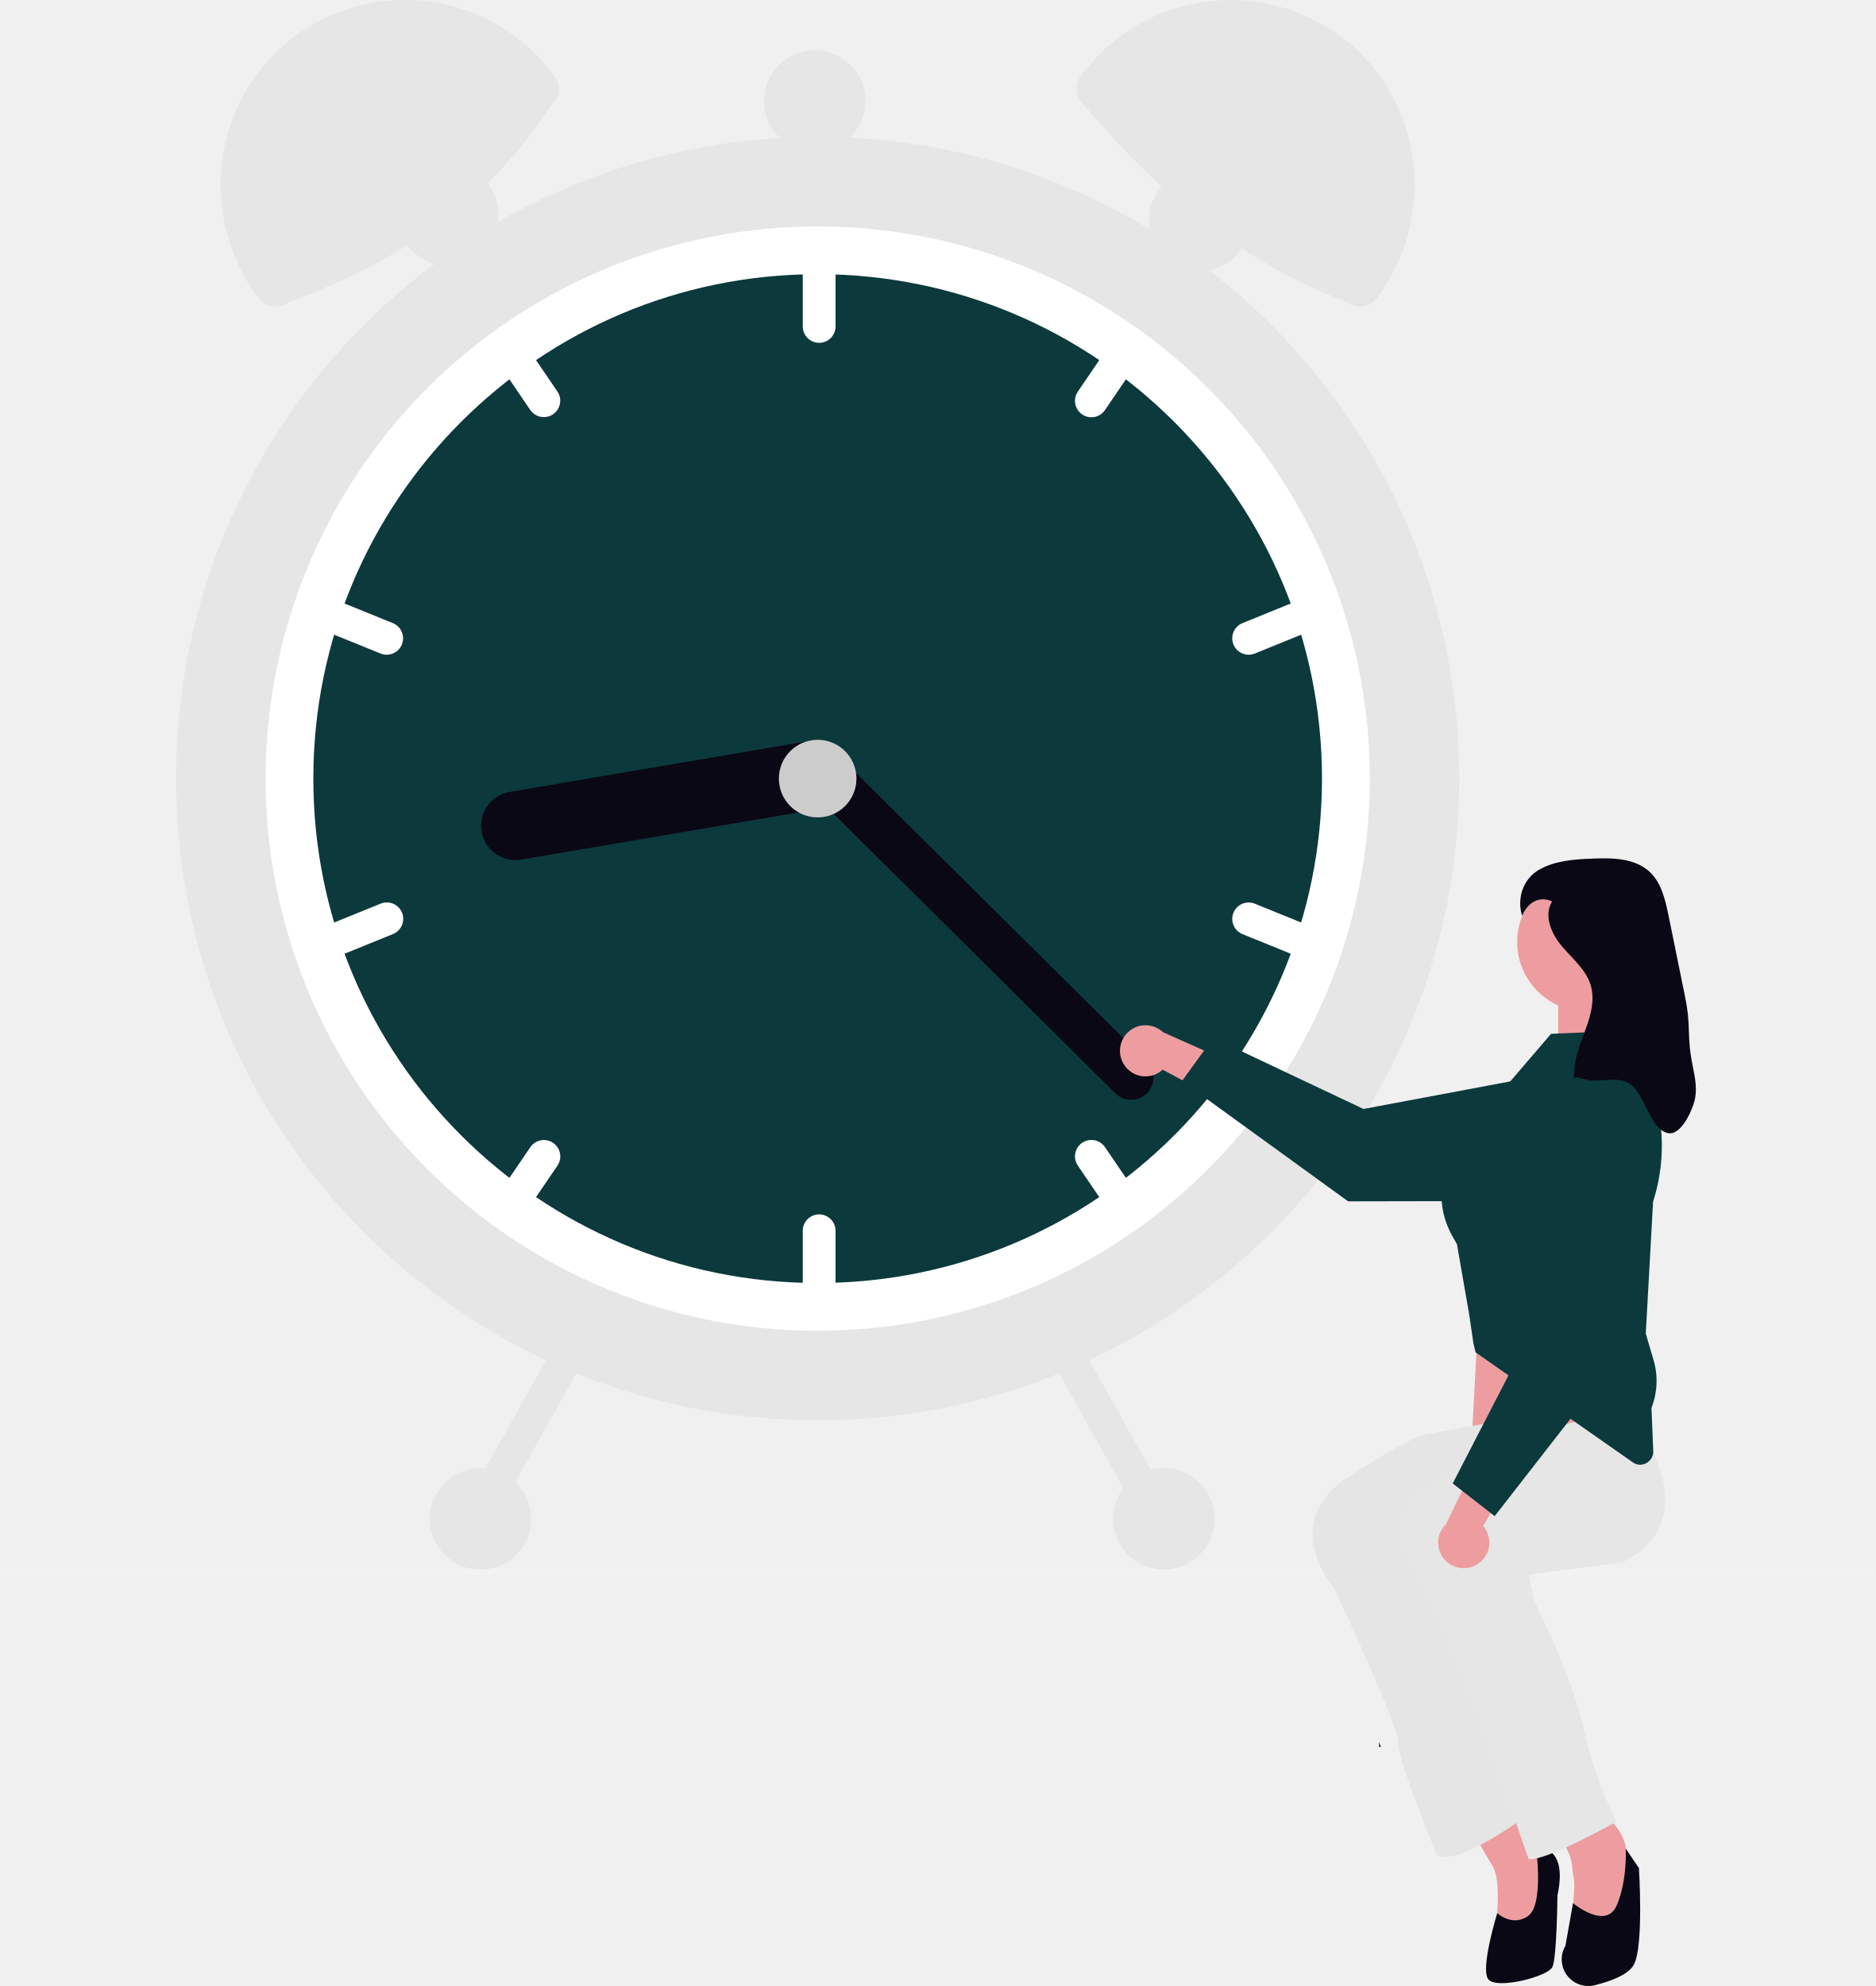
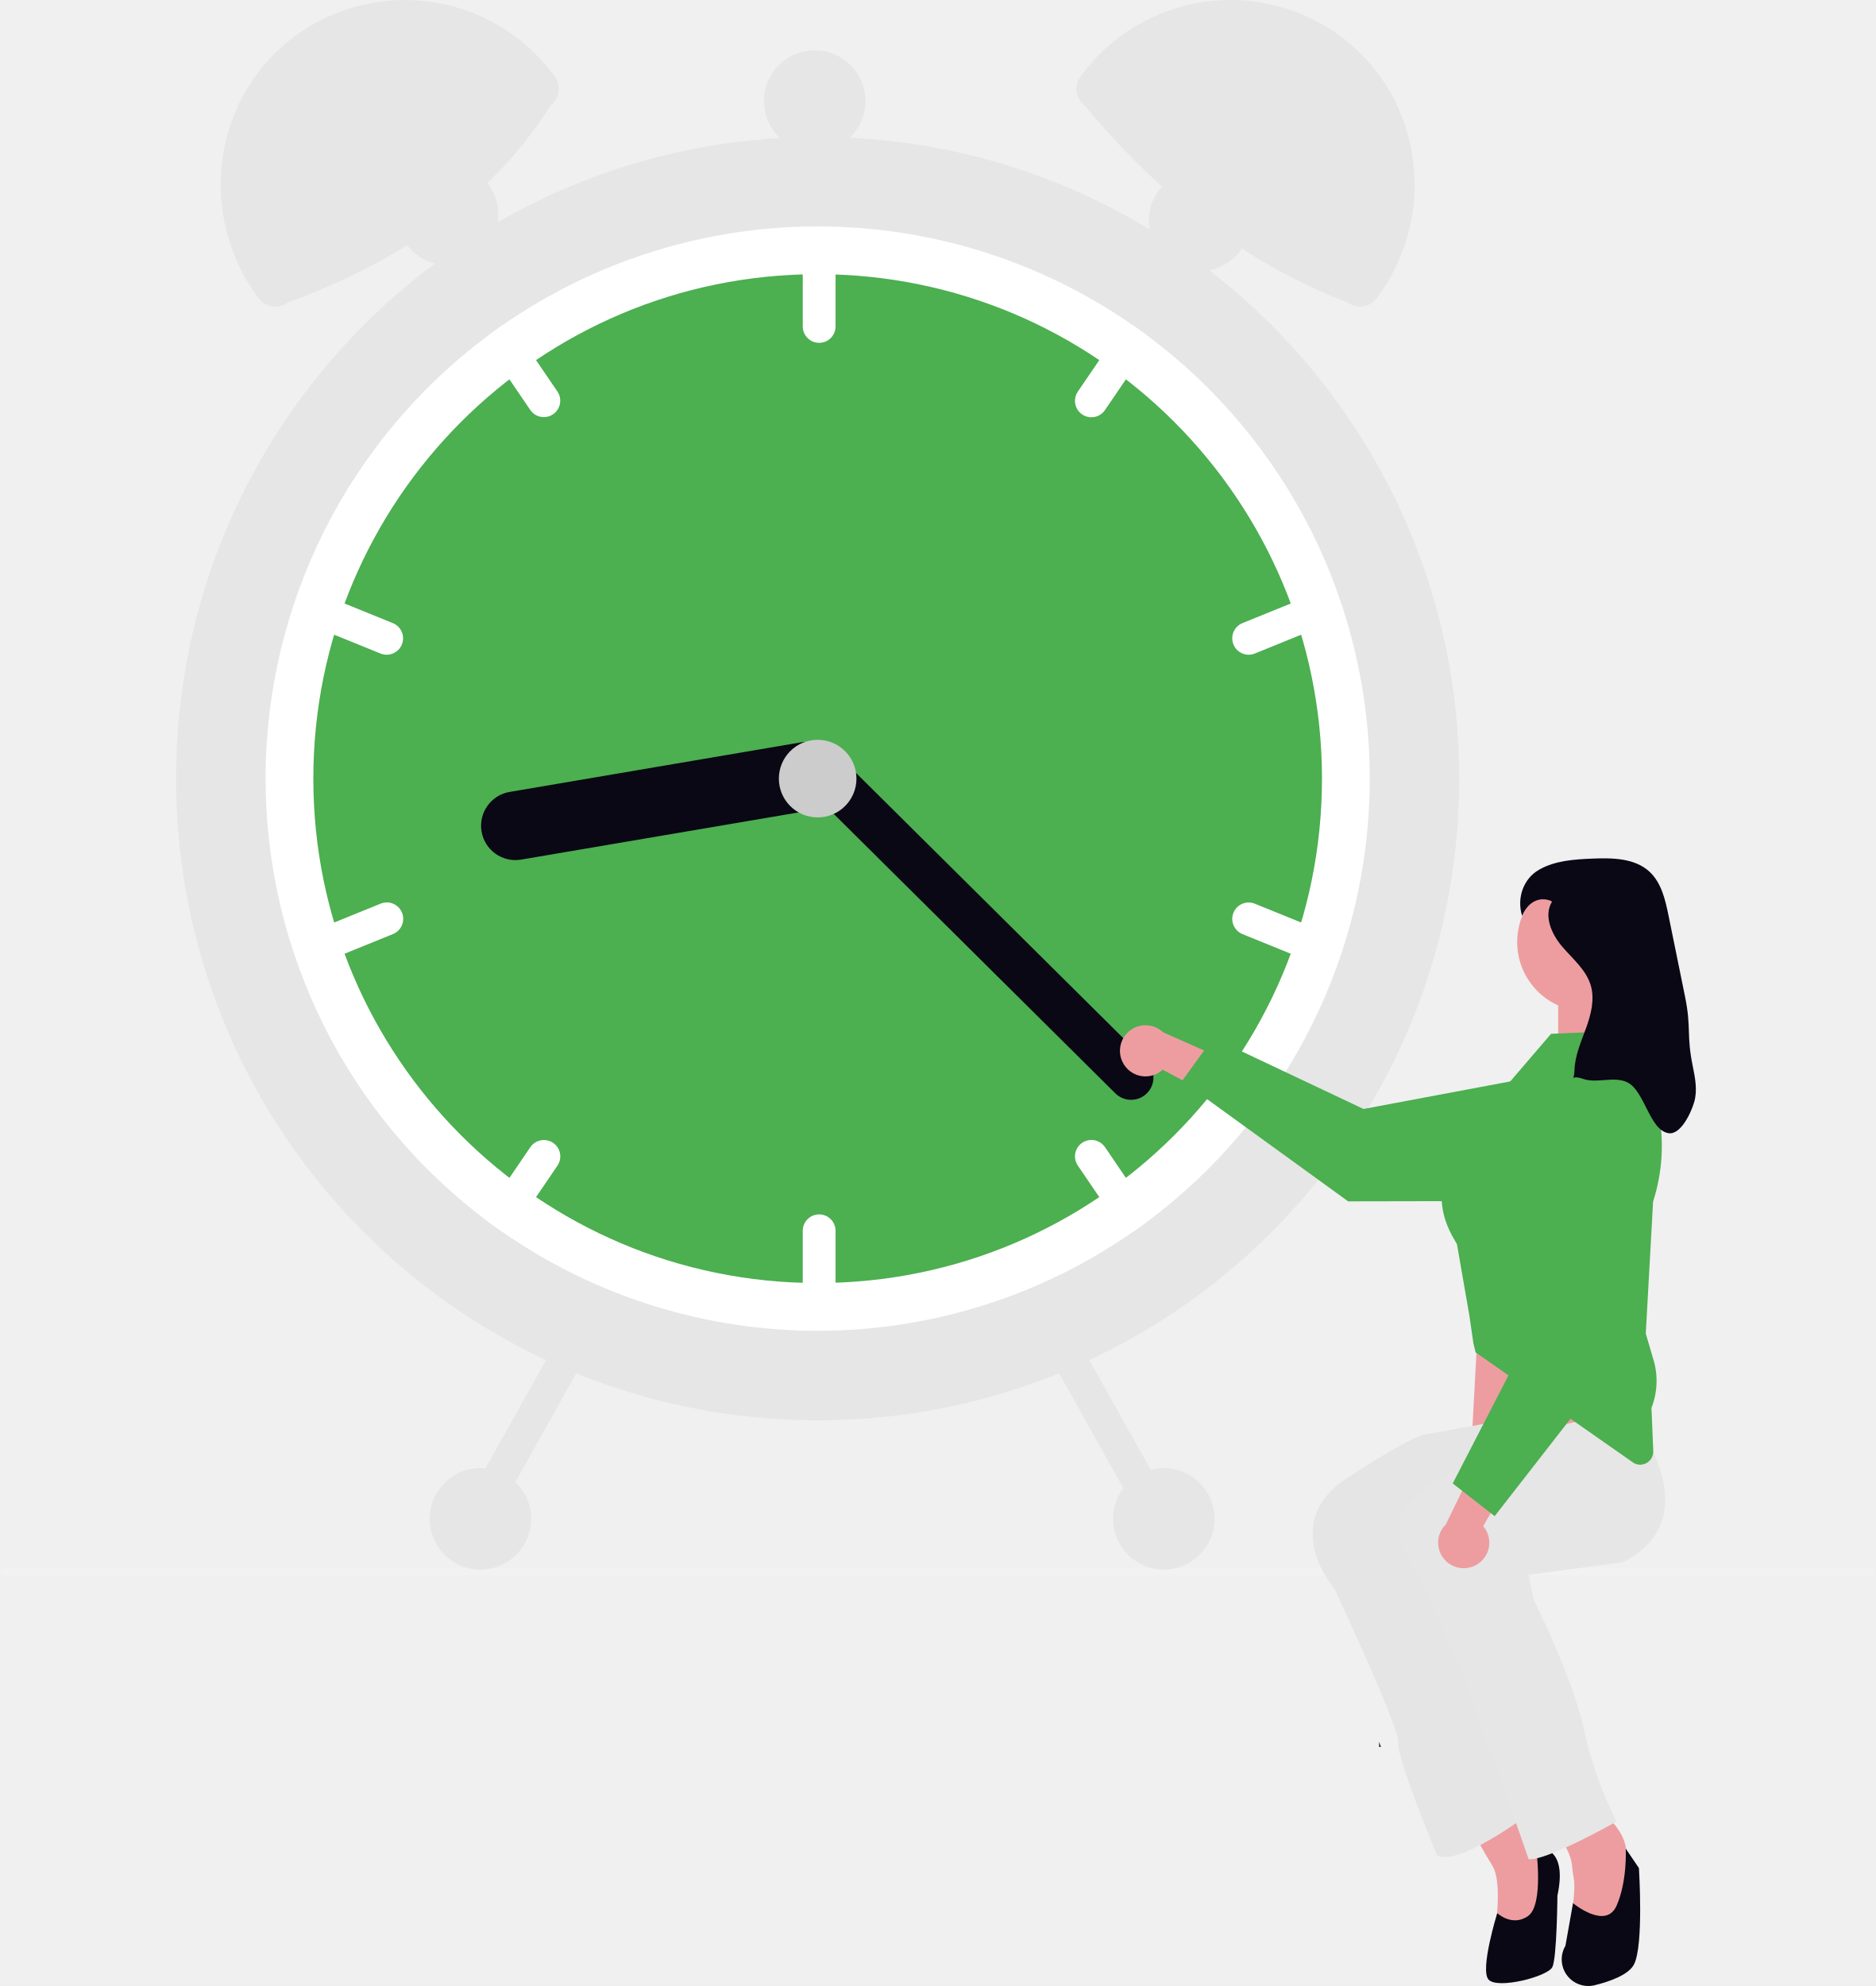
<svg xmlns="http://www.w3.org/2000/svg" width="763.974" height="808.891" viewBox="0 0 763.974 808.891" role="img" artist="Katerina Limpitsouni" source="https://undraw.co/">
  <g transform="translate(-646.001 -224.029)">
    <path d="M1026.138,660.881a1.5,1.5,0,0,1-.393,1.024,1.3,1.3,0,0,1-.953.422H263.51a1.45,1.45,0,0,1,0-2.893h761.282a1.3,1.3,0,0,1,.953.423A1.5,1.5,0,0,1,1026.138,660.881Z" transform="translate(383.836 203.317)" fill="#f2f2f2" />
    <g transform="translate(717.725 224.029)">
      <circle cx="261.371" cy="261.371" r="261.371" transform="translate(0 55.753)" fill="#e6e6e6" />
      <path d="M805.964,434.793A224.589,224.589,0,0,1,715.19,615.334c-1.884,1.41-3.805,2.784-5.738,4.121a224.939,224.939,0,0,1-256.776,0c-1.933-1.337-3.854-2.711-5.738-4.121a224.925,224.925,0,0,1,0-361.081c1.884-1.41,3.805-2.784,5.738-4.121a224.939,224.939,0,0,1,256.776,0c1.933,1.337,3.854,2.711,5.738,4.121a224.589,224.589,0,0,1,90.775,180.541Z" transform="translate(-319.692 -117.669)" fill="#fff" />
-       <circle cx="205.45" cy="205.45" r="205.45" transform="translate(55.921 111.674)" fill="#0C393C" />
+       <circle cx="205.45" cy="205.45" r="205.45" transform="translate(55.921 111.674)" fill="#4caf50" />
      <path d="M542.849,213.892a6.7,6.7,0,0,0-6.686,6.686v29.176a6.686,6.686,0,0,0,13.372,0V220.579a6.7,6.7,0,0,0-6.686-6.686Z" transform="translate(-280.869 -116.807)" fill="#fff" />
      <path d="M656.687,247.116c-1.884-1.41-3.805-2.784-5.738-4.121a6.682,6.682,0,0,0-5.957,2.905l-16.424,24.107a6.685,6.685,0,1,0,11.051,7.525l16.424-24.107A6.643,6.643,0,0,0,656.687,247.116Z" transform="translate(-261.189 -110.533)" fill="#fff" />
      <path d="M719.954,337.542a6.678,6.678,0,0,0-8.7-3.671l-27.037,10.978a6.686,6.686,0,0,0,5.033,12.388l27.037-10.978A6.7,6.7,0,0,0,719.954,337.542Z" transform="translate(-249.837 -91.036)" fill="#fff" />
      <path d="M459.043,270.007,442.619,245.9a6.682,6.682,0,0,0-5.957-2.905c-1.933,1.337-3.854,2.711-5.738,4.121a6.643,6.643,0,0,0,.644,6.309l16.424,24.107a6.685,6.685,0,0,0,11.051-7.525Z" transform="translate(-303.678 -110.533)" fill="#fff" />
      <path d="M405.282,344.848,378.246,333.87a6.686,6.686,0,0,0-5.033,12.388l27.037,10.978a6.686,6.686,0,0,0,5.033-12.388Z" transform="translate(-316.914 -91.036)" fill="#fff" />
      <path d="M542.849,540.892a6.7,6.7,0,0,0-6.686,6.686v29.176a6.686,6.686,0,0,0,13.372,0V547.579a6.7,6.7,0,0,0-6.686-6.686Z" transform="translate(-280.869 -46.279)" fill="#fff" />
      <path d="M656.043,543.008,639.619,518.9a6.685,6.685,0,1,0-11.051,7.525l16.424,24.107a6.682,6.682,0,0,0,5.957,2.906c1.933-1.337,3.854-2.711,5.738-4.121a6.643,6.643,0,0,0-.644-6.309Z" transform="translate(-261.189 -51.653)" fill="#fff" />
      <path d="M716.282,447.848,689.246,436.87a6.686,6.686,0,0,0-5.033,12.388l27.037,10.978a6.686,6.686,0,0,0,5.033-12.388Z" transform="translate(-249.837 -68.821)" fill="#fff" />
      <path d="M457.28,517.138a6.686,6.686,0,0,0-9.288,1.763l-16.424,24.107a6.643,6.643,0,0,0-.644,6.309c1.884,1.41,3.805,2.784,5.738,4.121a6.682,6.682,0,0,0,5.957-2.906l16.424-24.107a6.684,6.684,0,0,0-1.763-9.288Z" transform="translate(-303.678 -51.652)" fill="#fff" />
      <path d="M408.954,440.542a6.678,6.678,0,0,0-8.7-3.671l-27.037,10.978a6.686,6.686,0,1,0,5.033,12.388l27.037-10.978a6.7,6.7,0,0,0,3.671-8.716Z" transform="translate(-316.914 -68.821)" fill="#fff" />
      <path d="M574.775,394.228a14,14,0,0,1-11.438,16.127L444.689,430.536A13.98,13.98,0,0,1,440,402.972L558.648,382.79a14,14,0,0,1,16.127,11.438Z" transform="translate(-304.12 -80.421)" fill="#090814" />
      <path d="M676.944,525.534a9.128,9.128,0,0,1-12.894.051L536.327,398.863a9.118,9.118,0,0,1,12.843-12.945L676.894,512.639a9.127,9.127,0,0,1,.051,12.894Z" transform="translate(-281.415 -80.274)" fill="#090814" />
      <circle cx="15.804" cy="15.804" r="15.804" transform="translate(245.567 301.32)" fill="#ccc" />
      <path d="M475.451,177.115c-24.259,38.139-61.272,63.45-106.919,80.077a8.581,8.581,0,0,1-12.013-1.724h0c-24.795-33.106-19.2-80.421,13.528-105.718A75.455,75.455,0,0,1,476.49,164.187l.686.916a8.581,8.581,0,0,1-1.724,12.013Z" transform="translate(-322.936 -134.031)" fill="#e6e6e6" />
      <path d="M630.278,164.187A75.456,75.456,0,0,1,736.72,149.75c32.724,25.3,38.323,72.612,13.528,105.718h0a8.581,8.581,0,0,1-12.013,1.724c-42.375-16.224-77.126-44.3-106.919-80.077a8.581,8.581,0,0,1-1.724-12.013Z" transform="translate(-261.088 -134.031)" fill="#e6e6e6" />
      <path d="M621.712,581.311a6.7,6.7,0,0,0-2.57,9.1l38.588,68.957a6.686,6.686,0,0,0,11.669-6.53l-38.588-68.957A6.7,6.7,0,0,0,621.712,581.311Z" transform="translate(-263.155 -37.745)" fill="#e6e6e6" />
      <path d="M460.731,583.882l-38.588,68.957a6.686,6.686,0,1,0,11.67,6.53L472.4,590.412a6.686,6.686,0,1,0-11.67-6.53Z" transform="translate(-305.645 -37.745)" fill="#e6e6e6" />
      <circle cx="20.667" cy="20.667" r="20.667" transform="translate(381.724 597.946)" fill="#e6e6e6" />
      <circle cx="20.667" cy="20.667" r="20.667" transform="translate(396.312 69.125)" fill="#e6e6e6" />
      <circle cx="20.667" cy="20.667" r="20.667" transform="translate(239.489 20.498)" fill="#e6e6e6" />
      <circle cx="20.667" cy="20.667" r="20.667" transform="translate(89.96 66.694)" fill="#e6e6e6" />
      <circle cx="20.667" cy="20.667" r="20.667" transform="translate(103.333 597.946)" fill="#e6e6e6" />
    </g>
    <path d="M458.7,593.34l.817,2.066H458.7Z" transform="translate(749.086 340.151)" fill="#2f2e41" />
    <g transform="translate(1102.232 573.625)">
      <rect width="22.667" height="44" transform="translate(178.539 53.775)" fill="#ed9da0" />
      <path d="M232.455,271.139A28.339,28.339,0,1,0,260.795,242.8,28.339,28.339,0,0,0,232.455,271.139Z" transform="translate(-70.615 -237.048)" fill="#ed9da0" />
      <path d="M.391,0H55.858V61.19L-2.516,53.952Z" transform="translate(145.595 187.566)" fill="#ed9da0" />
      <path d="M716.6,535.9s2.358,4.727,5.588,10.4c1.263,2.235,2.671,4.638,4.113,6.951,5.107,8.17,0,34.2,0,34.2l11.176,1.531,11.176-5.588,2.045-18.887V550.7l-12.741-14.249-5.588-6.169Z" transform="translate(-574.603 -143.004)" fill="#ed9da0" />
      <path d="M723.527,457.52s27.057,57.679,26.029,62.786,15.825,45.944,15.825,45.944c3.844,1.81,10.908-.793,17.569-4.247a137.766,137.766,0,0,0,14.529-8.941l.983-.693.592-.425L754.641,428.921,793.936,400.1l2.906-2.135L814.411,385l-53.645,9.7s-1.866-.235-11.735,5.286c-4.739,2.649-11.321,6.616-20.419,12.584C700.572,430.978,723.527,457.52,723.527,457.52Z" transform="translate(-636.171 -160.087)" fill="#e6e6e6" />
      <g transform="translate(78.506 224.913)" opacity="0.007">
        <path d="M723.527,457.52s27.057,57.679,26.029,62.786,15.825,45.944,15.825,45.944c3.844,1.81,10.908-.793,17.569-4.247a137.766,137.766,0,0,0,14.529-8.941l.983-.693.592-.425L754.641,428.921,793.936,400.1l2.906-2.135L814.411,385l-53.645,9.7s-1.866-.235-11.735,5.286c-4.739,2.649-11.321,6.616-20.419,12.584C700.572,430.978,723.527,457.52,723.527,457.52Z" transform="translate(-714.68 -385)" fill="#090814" />
      </g>
      <path d="M734.357,544.446s13.277-2.045,8.672,19.4c0,0-.2,25.146-2.045,29.057s-22.464,9.187-26.029,5.107,3.555-27.037,3.555-27.037,6.18,5.736,12.61,1.122S734.357,544.446,734.357,544.446Z" transform="translate(-564.802 -141.344)" fill="#090814" />
      <path d="M687.327,541.862a16.093,16.093,0,0,1,3.476,4.828,18.907,18.907,0,0,1,1.978,6.571c.134,1.743.414,3.476.7,5.2,1.274,7.276-3.61,28.834-3.61,28.834l19.4,3.062,7.141-7.655,1.531-16.842a61.029,61.029,0,0,1-3.062-17.881c0-4.392-2.235-8.315-4.47-11.176a30.731,30.731,0,0,0-5.174-5.13S683.236,538.286,687.327,541.862Z" transform="translate(-508.574 -142.842)" fill="#ed9da0" />
      <path d="M678.1,442.209s12.752,23.995,20.933,43.9c5.364,13.076,16.451,44.212,23.47,64.038l1.028,2.928c3.085,8.773,5.141,14.708,5.141,14.708a13.293,13.293,0,0,0,4.012-.593c1.207-.324,2.559-.76,4-1.3l1.62-.615c1.609-.626,3.353-1.352,5.018-2.112,8.114-3.621,16.764-8.337,19.9-10.058l1.185-.659A161.47,161.47,0,0,1,751.1,514.64c-4.593-21.435-20.419-52.527-20.419-52.527L728.633,451.9l38.289-5.107c28.845-14.417,14.831-42.837,6.594-55.455A74.487,74.487,0,0,0,768.967,385l-30.633,6.706s-4.828,1.542-15.557,6.292l-4.929,2.235c-6.013,2.76-13.411,6.314-22.352,10.874C665.344,426.351,678.1,442.209,678.1,442.209Z" transform="translate(-562.139 -160.087)" fill="#e6e6e6" />
      <path d="M686.045,584.234A10.841,10.841,0,0,0,698,600.282c6.27-1.553,13.7-4.213,15.937-8.4,4.079-7.655,2.045-39.306,2.045-39.306l-5.365-7.913s.7,13.163-3.73,23.217-17.755-1.006-17.755-1.006Z" transform="translate(-504.553 -141.313)" fill="#090814" />
      <path d="M644.125,493.584a10.353,10.353,0,0,0,15.744,2.038L692.3,513l-1.739-19.039L660.03,480.378a10.409,10.409,0,0,0-15.9,13.206Z" transform="translate(-642.451 -409.544)" fill="#ed9da0" />
-       <path d="M663.264,499.311l12.708-17.542,61.221,28.941,76.183-14.294a26.1,26.1,0,0,1,30.915,25.605h0a26.13,26.13,0,0,1-26.054,26.15l-87.306.162Z" transform="translate(-637.963 -408.627)" fill="#0C393C" />
-       <path d="M831.129,656.112a5.354,5.354,0,0,1-2.484-.616L764.1,610.364l-.889-3.639-1.675-11.515-5.033-28.9c-.134-.29-.414-.765-.731-1.3-3.266-5.533-13.205-22.375,5.764-45.564l33.3-38.828,28.584-1.23.325.411A74.451,74.451,0,0,1,836.4,548.96l-2.976,53.753,3.192,10.856a29.954,29.954,0,0,1-.877,19.383l.732,17.578a5.37,5.37,0,0,1-5.342,5.582Z" transform="translate(-619.203 -409.14)" fill="#0C393C" />
+       <path d="M663.264,499.311l12.708-17.542,61.221,28.941,76.183-14.294a26.1,26.1,0,0,1,30.915,25.605h0a26.13,26.13,0,0,1-26.054,26.15l-87.306.162Z" transform="translate(-637.963 -408.627)" fill="#4caf50" />
+       <path d="M831.129,656.112a5.354,5.354,0,0,1-2.484-.616L764.1,610.364l-.889-3.639-1.675-11.515-5.033-28.9c-.134-.29-.414-.765-.731-1.3-3.266-5.533-13.205-22.375,5.764-45.564l33.3-38.828,28.584-1.23.325.411A74.451,74.451,0,0,1,836.4,548.96l-2.976,53.753,3.192,10.856a29.954,29.954,0,0,1-.877,19.383l.732,17.578a5.37,5.37,0,0,1-5.342,5.582Z" transform="translate(-619.203 -409.14)" fill="#4caf50" />
      <path d="M764.689,669.646a10.353,10.353,0,0,0,2.585-15.663l18.494-31.8-19.088,1.076-14.636,30.037a10.409,10.409,0,0,0,12.645,16.354Z" transform="translate(-619.287 -382)" fill="#ed9da0" />
-       <path d="M771.063,673.95l-17.089-13.311,31.053-60.178-11.636-76.634a26.1,26.1,0,0,1,26.665-30.006h0a26.13,26.13,0,0,1,25.228,26.947l-2.875,87.258Z" transform="translate(-618.398 -406.03)" fill="#0C393C" />
+       <path d="M771.063,673.95l-17.089-13.311,31.053-60.178-11.636-76.634a26.1,26.1,0,0,1,26.665-30.006h0a26.13,26.13,0,0,1,25.228,26.947l-2.875,87.258Z" transform="translate(-618.398 -406.03)" fill="#4caf50" />
      <path d="M231.217,256.146c-3.481,5.648-.272,13.086,4.017,18.148s9.819,9.505,11.733,15.857c1.717,5.7.155,11.837-1.864,17.432s-4.529,11.174-4.737,17.118-2.257,1.568,3.342,3.575c5.746,2.059,12.539-1.177,18.074,1.4,7.209,3.353,9.065,19.561,16.924,20.765,4.837.741,9.1-8.052,10.448-12.754s.381-9.722-.6-14.516c-2.677-13.136-.492-15.331-3.169-28.467l-6.683-32.79c-1.33-6.526-2.908-13.506-7.813-18.012-5.993-5.506-15.027-5.636-23.158-5.306-7.471.3-15.243.814-21.747,4.5s-9.2,11.685-6.953,18.815c2.1-5.018,6.305-7.99,11.45-6.22" transform="translate(-55.189 -238.49)" fill="#090814" />
    </g>
  </g>
</svg>
